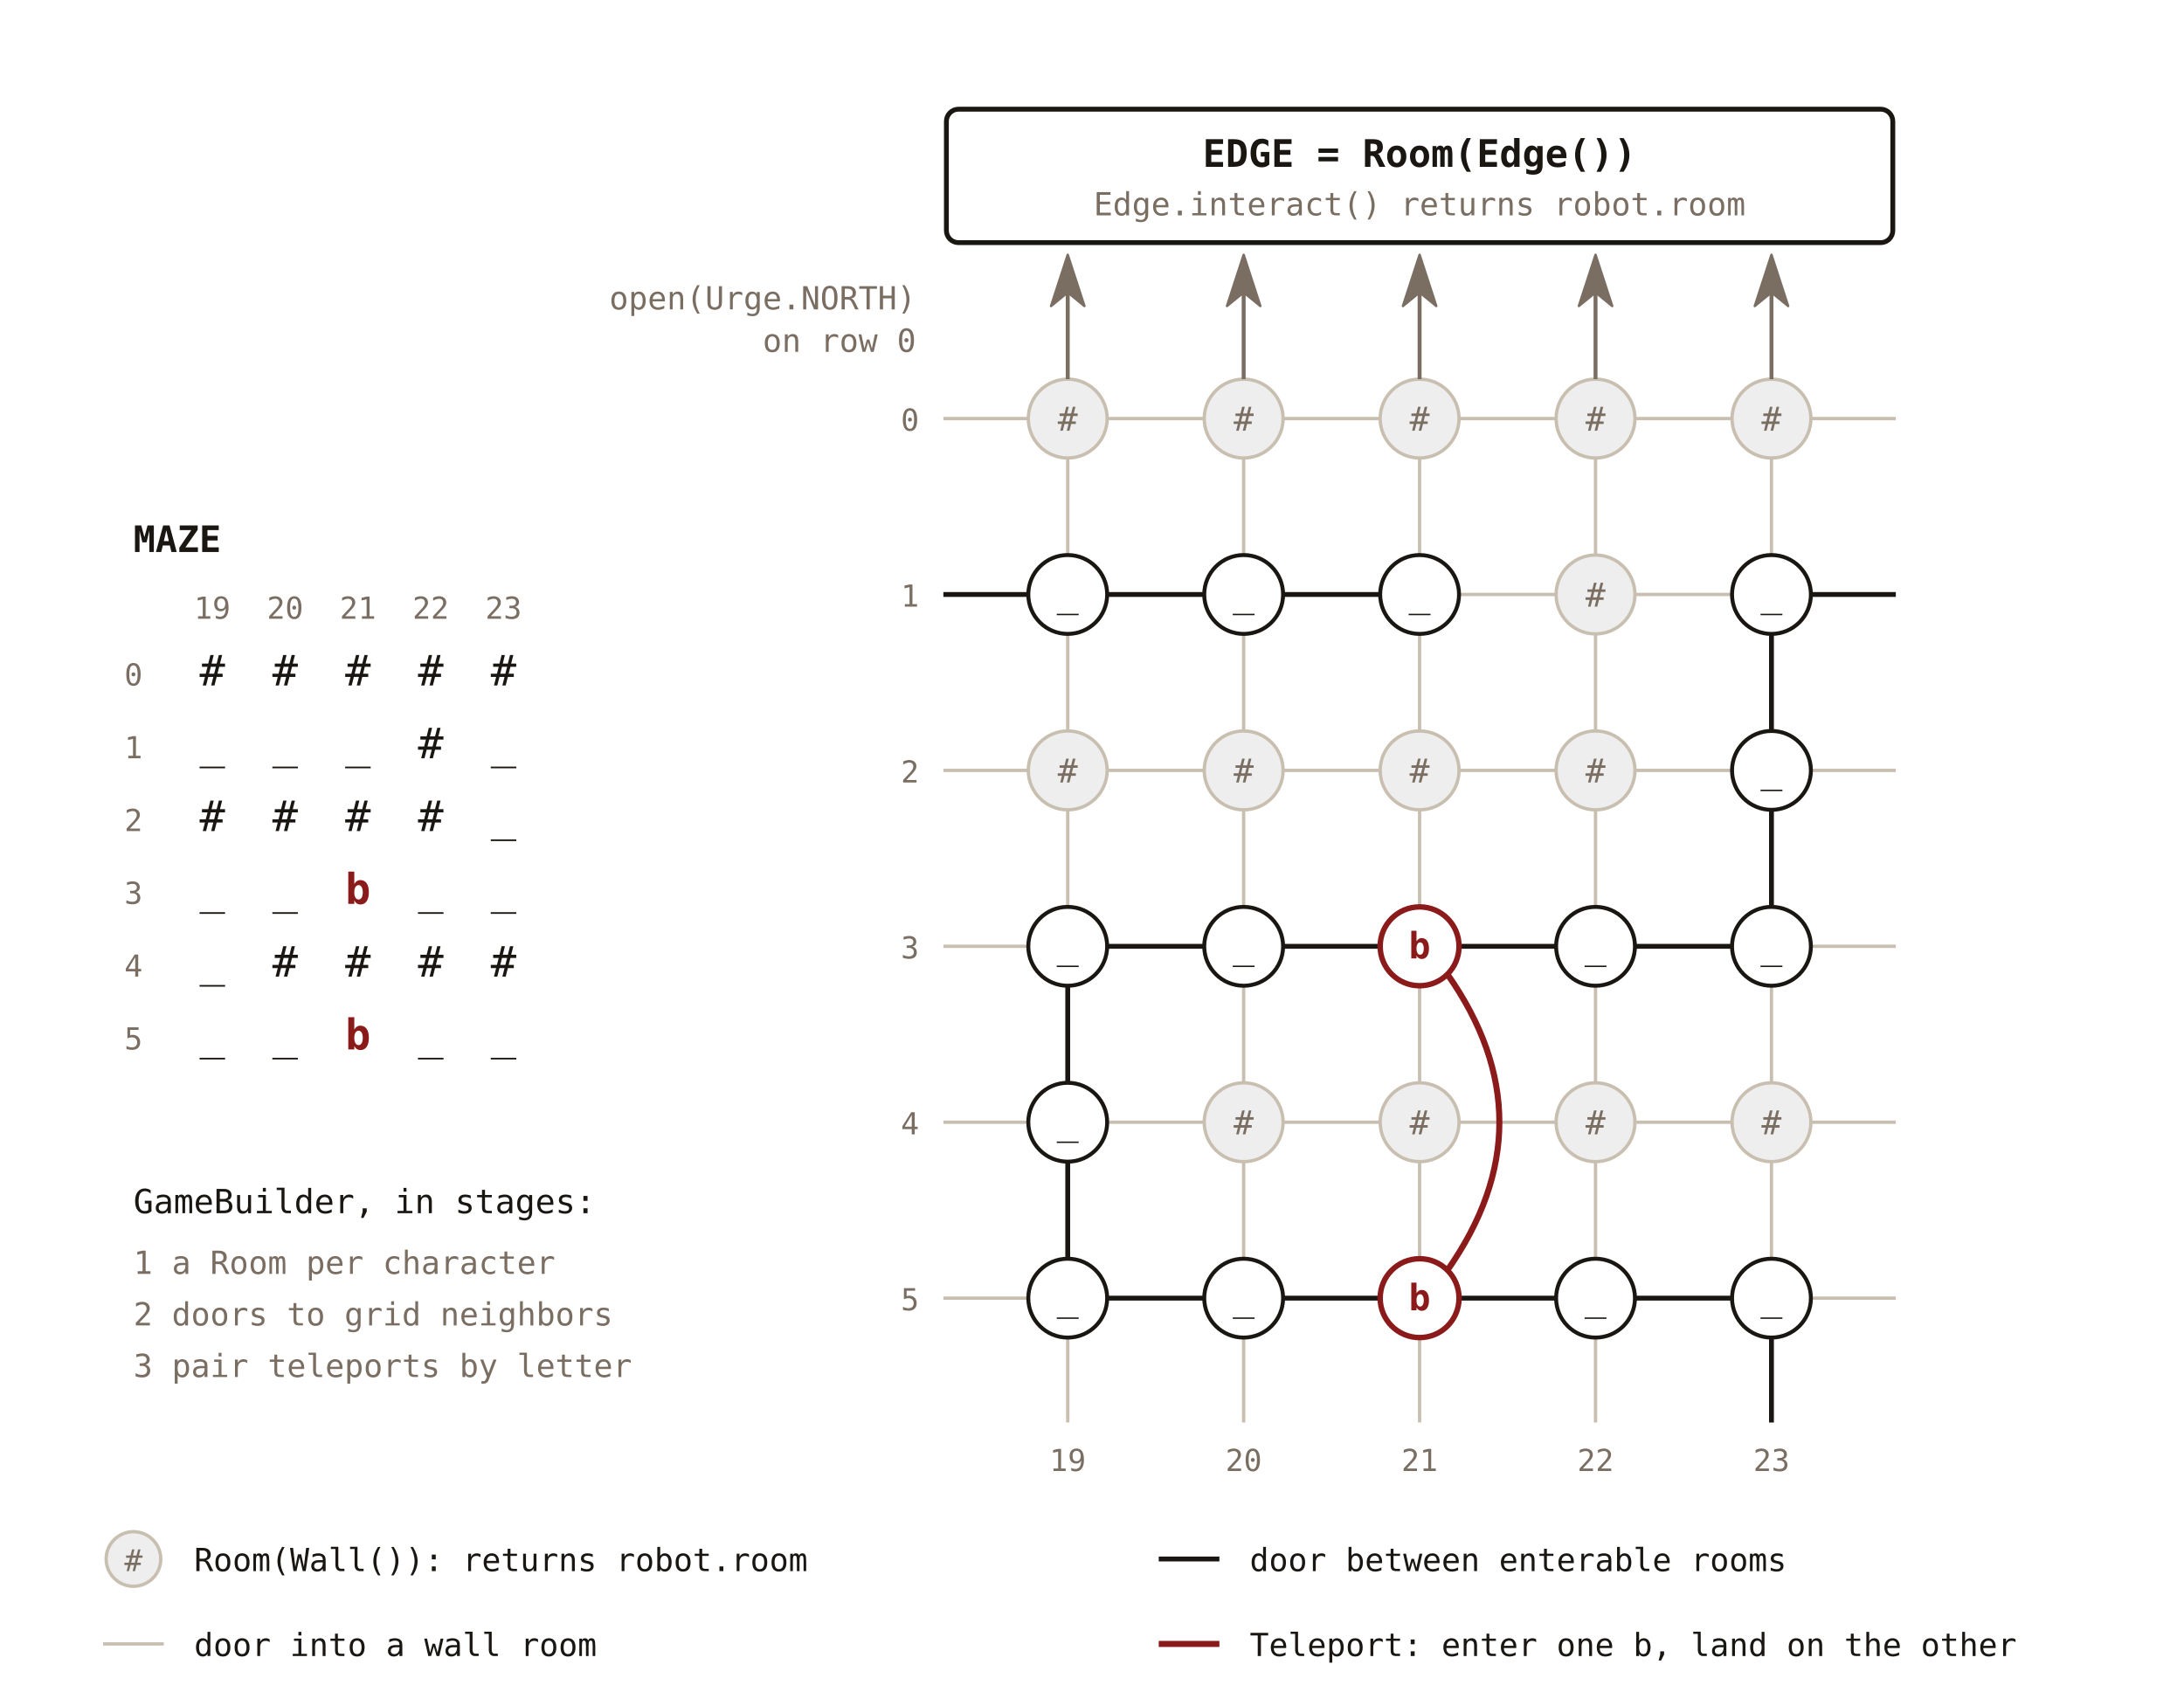
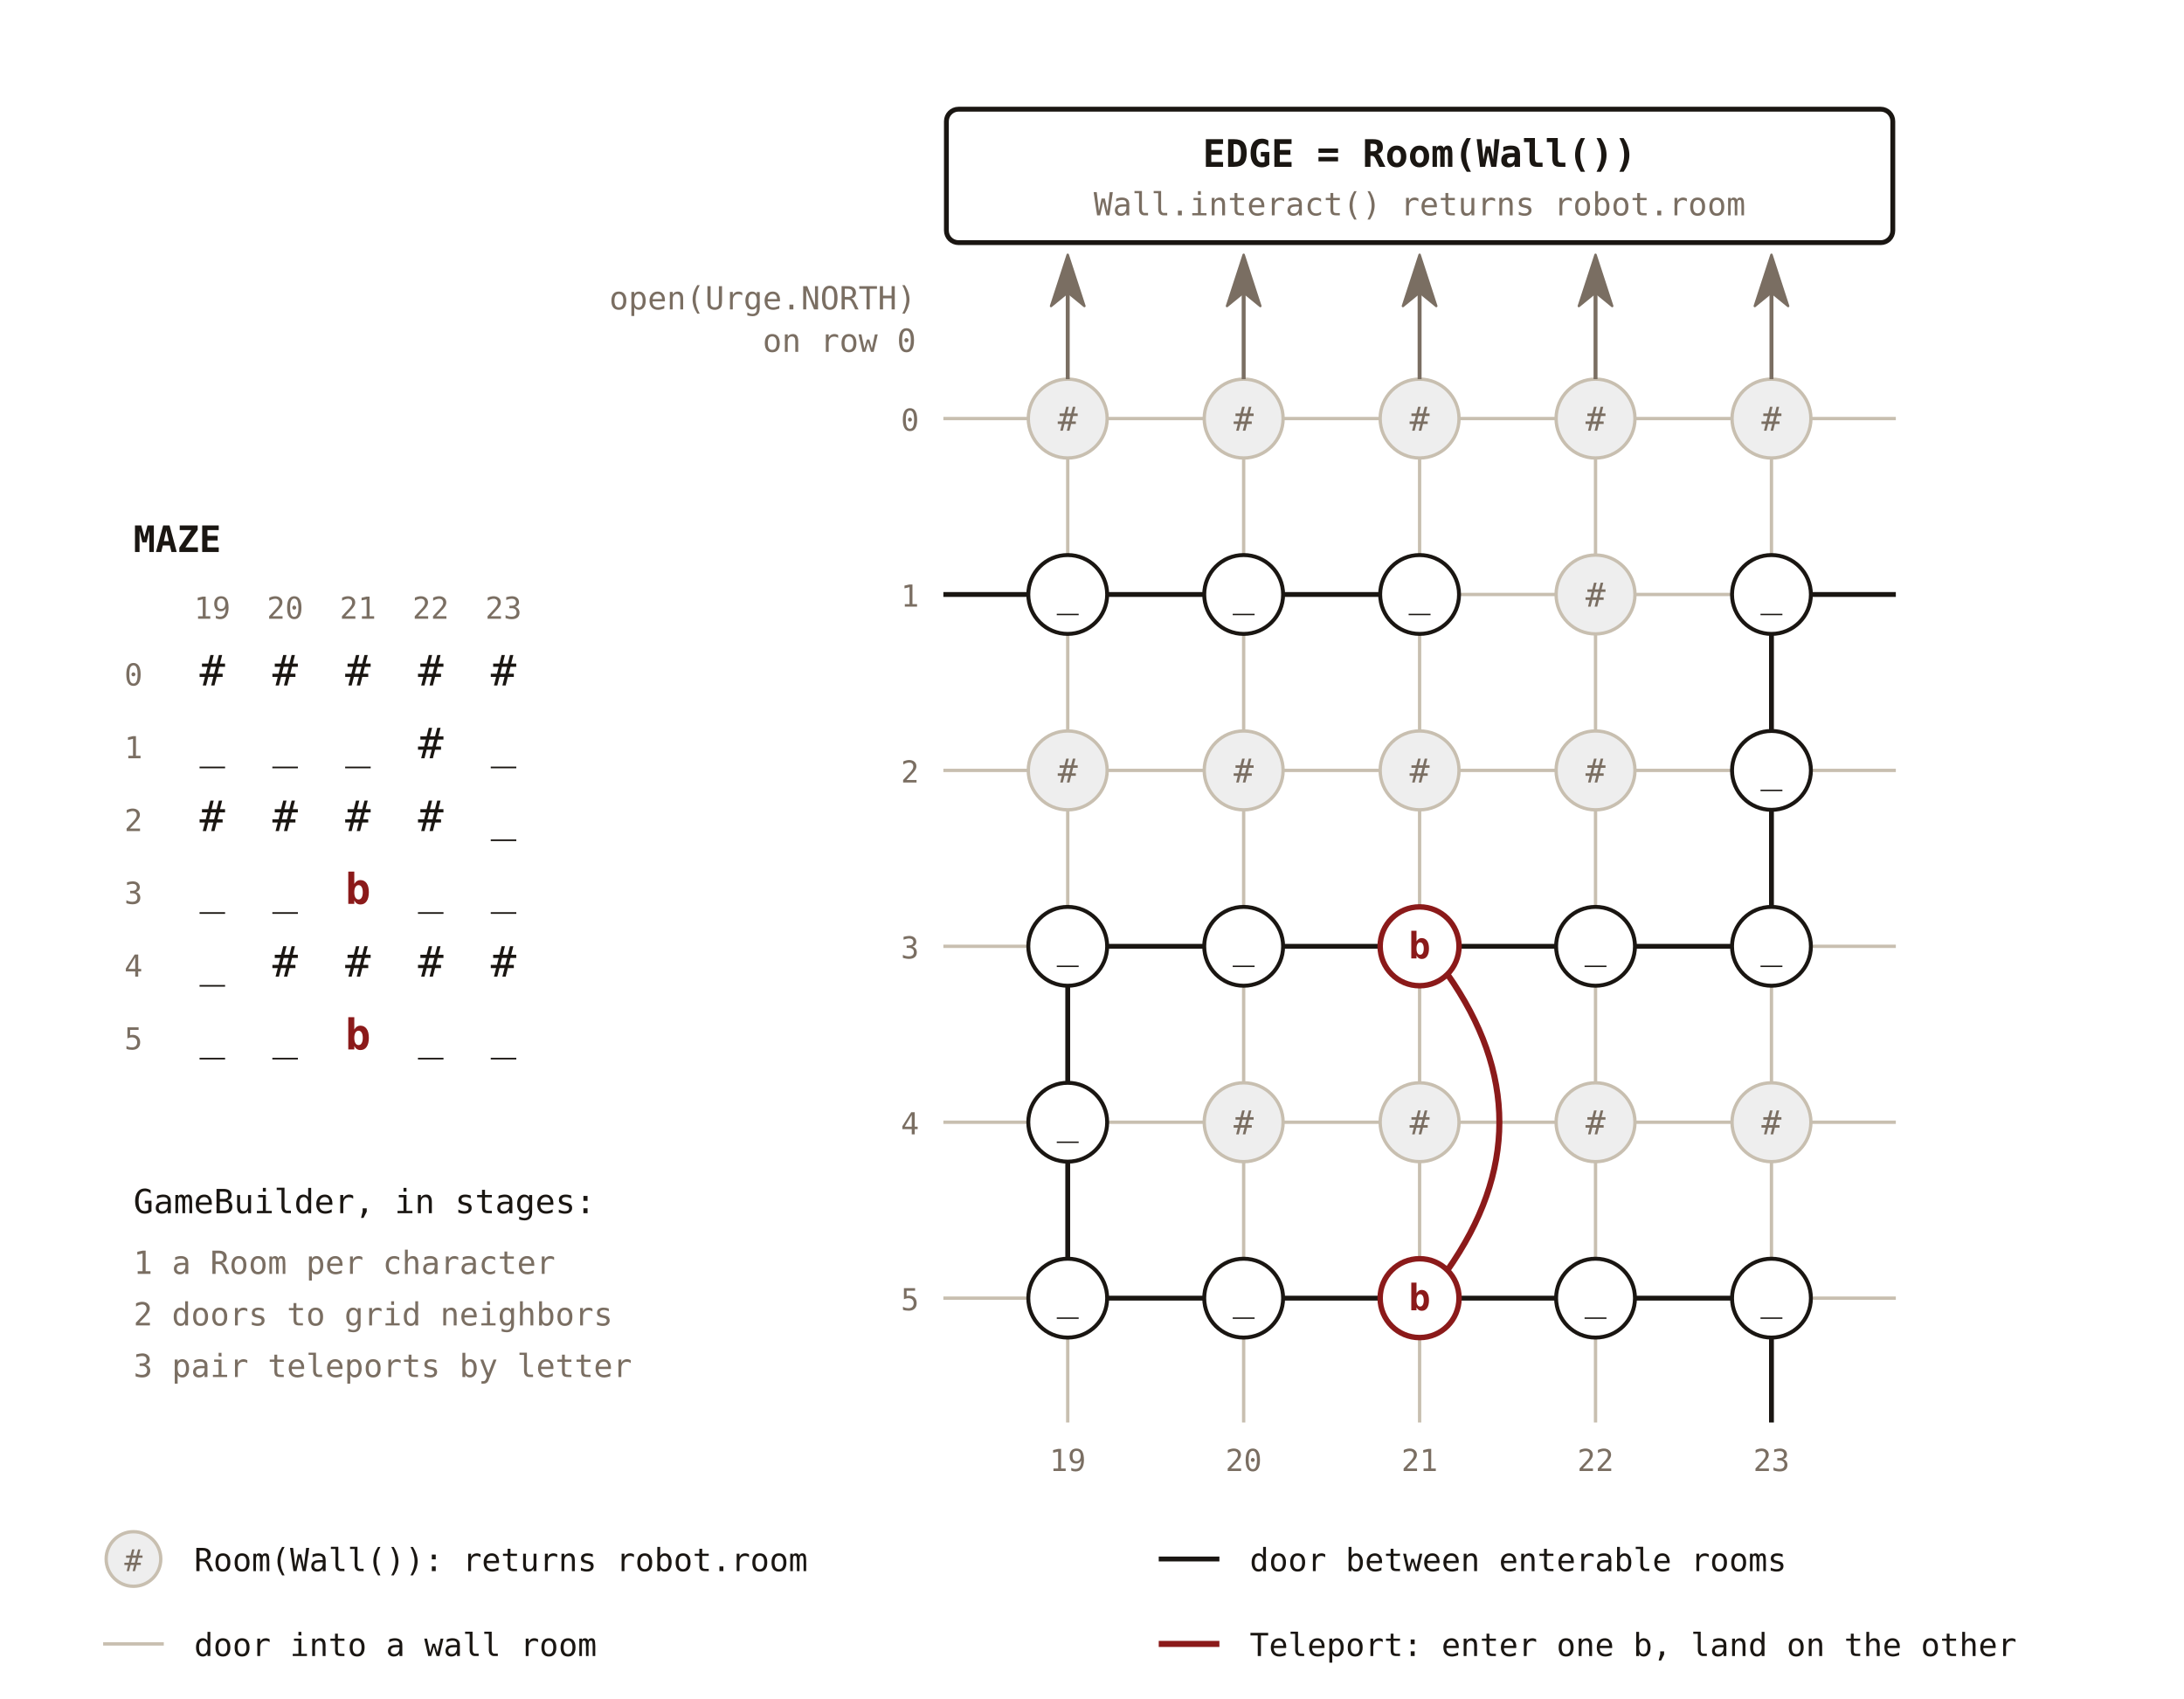
<svg xmlns="http://www.w3.org/2000/svg" viewBox="0 0 720 560" font-family="'JetBrains Mono', Consolas, monospace">
  <defs>
    <marker id="mz-muted" viewBox="0 0 18 12" refX="5" refY="6" markerWidth="18" markerHeight="12" orient="auto" markerUnits="userSpaceOnUse">
      <path d="M0.5,0.5 L17.4,6 L0.5,11.5 L5,6 Z" fill="#7a6e62" stroke="#7a6e62" stroke-width="0.8" stroke-linejoin="round" />
    </marker>
  </defs>
  <text x="44" y="182" font-size="12" fill="#1a1612" font-weight="bold" text-anchor="start">MAZE</text>
  <text x="70" y="204" font-size="10" fill="#7a6e62" text-anchor="middle">19</text>
  <text x="94" y="204" font-size="10" fill="#7a6e62" text-anchor="middle">20</text>
  <text x="118" y="204" font-size="10" fill="#7a6e62" text-anchor="middle">21</text>
  <text x="142" y="204" font-size="10" fill="#7a6e62" text-anchor="middle">22</text>
  <text x="166" y="204" font-size="10" fill="#7a6e62" text-anchor="middle">23</text>
  <text x="44" y="226" font-size="10" fill="#7a6e62" text-anchor="middle">0</text>
  <text x="70" y="226" font-size="14" fill="#1a1612" text-anchor="middle">#</text>
  <text x="94" y="226" font-size="14" fill="#1a1612" text-anchor="middle">#</text>
  <text x="118" y="226" font-size="14" fill="#1a1612" text-anchor="middle">#</text>
  <text x="142" y="226" font-size="14" fill="#1a1612" text-anchor="middle">#</text>
  <text x="166" y="226" font-size="14" fill="#1a1612" text-anchor="middle">#</text>
  <text x="44" y="250" font-size="10" fill="#7a6e62" text-anchor="middle">1</text>
  <text x="70" y="250" font-size="14" fill="#1a1612" text-anchor="middle">_</text>
  <text x="94" y="250" font-size="14" fill="#1a1612" text-anchor="middle">_</text>
  <text x="118" y="250" font-size="14" fill="#1a1612" text-anchor="middle">_</text>
  <text x="142" y="250" font-size="14" fill="#1a1612" text-anchor="middle">#</text>
  <text x="166" y="250" font-size="14" fill="#1a1612" text-anchor="middle">_</text>
  <text x="44" y="274" font-size="10" fill="#7a6e62" text-anchor="middle">2</text>
  <text x="70" y="274" font-size="14" fill="#1a1612" text-anchor="middle">#</text>
  <text x="94" y="274" font-size="14" fill="#1a1612" text-anchor="middle">#</text>
  <text x="118" y="274" font-size="14" fill="#1a1612" text-anchor="middle">#</text>
  <text x="142" y="274" font-size="14" fill="#1a1612" text-anchor="middle">#</text>
  <text x="166" y="274" font-size="14" fill="#1a1612" text-anchor="middle">_</text>
  <text x="44" y="298" font-size="10" fill="#7a6e62" text-anchor="middle">3</text>
  <text x="70" y="298" font-size="14" fill="#1a1612" text-anchor="middle">_</text>
  <text x="94" y="298" font-size="14" fill="#1a1612" text-anchor="middle">_</text>
  <text x="118" y="298" font-size="14" fill="#8b1a1a" font-weight="bold" text-anchor="middle">b</text>
  <text x="142" y="298" font-size="14" fill="#1a1612" text-anchor="middle">_</text>
  <text x="166" y="298" font-size="14" fill="#1a1612" text-anchor="middle">_</text>
  <text x="44" y="322" font-size="10" fill="#7a6e62" text-anchor="middle">4</text>
  <text x="70" y="322" font-size="14" fill="#1a1612" text-anchor="middle">_</text>
  <text x="94" y="322" font-size="14" fill="#1a1612" text-anchor="middle">#</text>
  <text x="118" y="322" font-size="14" fill="#1a1612" text-anchor="middle">#</text>
  <text x="142" y="322" font-size="14" fill="#1a1612" text-anchor="middle">#</text>
  <text x="166" y="322" font-size="14" fill="#1a1612" text-anchor="middle">#</text>
  <text x="44" y="346" font-size="10" fill="#7a6e62" text-anchor="middle">5</text>
  <text x="70" y="346" font-size="14" fill="#1a1612" text-anchor="middle">_</text>
  <text x="94" y="346" font-size="14" fill="#1a1612" text-anchor="middle">_</text>
  <text x="118" y="346" font-size="14" fill="#8b1a1a" font-weight="bold" text-anchor="middle">b</text>
  <text x="142" y="346" font-size="14" fill="#1a1612" text-anchor="middle">_</text>
  <text x="166" y="346" font-size="14" fill="#1a1612" text-anchor="middle">_</text>
  <text x="44" y="400" font-size="11" fill="#1a1612" text-anchor="start">GameBuilder, in stages:</text>
  <text x="44" y="420" font-size="10.5" fill="#7a6e62" text-anchor="start">1 a Room per character</text>
  <text x="44" y="437" font-size="10.5" fill="#7a6e62" text-anchor="start">2 doors to grid neighbors</text>
  <text x="44" y="454" font-size="10.5" fill="#7a6e62" text-anchor="start">3 pair teleports by letter</text>
  <line x1="365" y1="138" x2="397" y2="138" stroke="#c8bfb0" stroke-width="1.1" />
  <line x1="352" y1="151" x2="352" y2="183" stroke="#c8bfb0" stroke-width="1.1" />
  <line x1="423" y1="138" x2="455" y2="138" stroke="#c8bfb0" stroke-width="1.1" />
  <line x1="410" y1="151" x2="410" y2="183" stroke="#c8bfb0" stroke-width="1.1" />
  <line x1="481" y1="138" x2="513" y2="138" stroke="#c8bfb0" stroke-width="1.1" />
  <line x1="468" y1="151" x2="468" y2="183" stroke="#c8bfb0" stroke-width="1.1" />
  <line x1="539" y1="138" x2="571" y2="138" stroke="#c8bfb0" stroke-width="1.1" />
  <line x1="526" y1="151" x2="526" y2="183" stroke="#c8bfb0" stroke-width="1.1" />
  <line x1="584" y1="151" x2="584" y2="183" stroke="#c8bfb0" stroke-width="1.1" />
  <line x1="365" y1="196" x2="397" y2="196" stroke="#1a1612" stroke-width="1.6" />
  <line x1="352" y1="209" x2="352" y2="241" stroke="#c8bfb0" stroke-width="1.1" />
  <line x1="423" y1="196" x2="455" y2="196" stroke="#1a1612" stroke-width="1.6" />
  <line x1="410" y1="209" x2="410" y2="241" stroke="#c8bfb0" stroke-width="1.1" />
  <line x1="481" y1="196" x2="513" y2="196" stroke="#c8bfb0" stroke-width="1.1" />
  <line x1="468" y1="209" x2="468" y2="241" stroke="#c8bfb0" stroke-width="1.1" />
  <line x1="539" y1="196" x2="571" y2="196" stroke="#c8bfb0" stroke-width="1.1" />
  <line x1="526" y1="209" x2="526" y2="241" stroke="#c8bfb0" stroke-width="1.1" />
  <line x1="584" y1="209" x2="584" y2="241" stroke="#1a1612" stroke-width="1.6" />
  <line x1="365" y1="254" x2="397" y2="254" stroke="#c8bfb0" stroke-width="1.1" />
  <line x1="352" y1="267" x2="352" y2="299" stroke="#c8bfb0" stroke-width="1.1" />
  <line x1="423" y1="254" x2="455" y2="254" stroke="#c8bfb0" stroke-width="1.1" />
  <line x1="410" y1="267" x2="410" y2="299" stroke="#c8bfb0" stroke-width="1.1" />
  <line x1="481" y1="254" x2="513" y2="254" stroke="#c8bfb0" stroke-width="1.1" />
  <line x1="468" y1="267" x2="468" y2="299" stroke="#c8bfb0" stroke-width="1.1" />
  <line x1="539" y1="254" x2="571" y2="254" stroke="#c8bfb0" stroke-width="1.1" />
  <line x1="526" y1="267" x2="526" y2="299" stroke="#c8bfb0" stroke-width="1.1" />
  <line x1="584" y1="267" x2="584" y2="299" stroke="#1a1612" stroke-width="1.6" />
  <line x1="365" y1="312" x2="397" y2="312" stroke="#1a1612" stroke-width="1.6" />
  <line x1="352" y1="325" x2="352" y2="357" stroke="#1a1612" stroke-width="1.6" />
  <line x1="423" y1="312" x2="455" y2="312" stroke="#1a1612" stroke-width="1.6" />
  <line x1="410" y1="325" x2="410" y2="357" stroke="#c8bfb0" stroke-width="1.1" />
  <line x1="481" y1="312" x2="513" y2="312" stroke="#1a1612" stroke-width="1.6" />
  <line x1="468" y1="325" x2="468" y2="357" stroke="#c8bfb0" stroke-width="1.1" />
  <line x1="539" y1="312" x2="571" y2="312" stroke="#1a1612" stroke-width="1.6" />
  <line x1="526" y1="325" x2="526" y2="357" stroke="#c8bfb0" stroke-width="1.1" />
  <line x1="584" y1="325" x2="584" y2="357" stroke="#c8bfb0" stroke-width="1.1" />
  <line x1="365" y1="370" x2="397" y2="370" stroke="#c8bfb0" stroke-width="1.1" />
  <line x1="352" y1="383" x2="352" y2="415" stroke="#1a1612" stroke-width="1.6" />
  <line x1="423" y1="370" x2="455" y2="370" stroke="#c8bfb0" stroke-width="1.1" />
  <line x1="410" y1="383" x2="410" y2="415" stroke="#c8bfb0" stroke-width="1.1" />
  <line x1="481" y1="370" x2="513" y2="370" stroke="#c8bfb0" stroke-width="1.1" />
  <line x1="468" y1="383" x2="468" y2="415" stroke="#c8bfb0" stroke-width="1.1" />
  <line x1="539" y1="370" x2="571" y2="370" stroke="#c8bfb0" stroke-width="1.1" />
  <line x1="526" y1="383" x2="526" y2="415" stroke="#c8bfb0" stroke-width="1.1" />
  <line x1="584" y1="383" x2="584" y2="415" stroke="#c8bfb0" stroke-width="1.1" />
  <line x1="365" y1="428" x2="397" y2="428" stroke="#1a1612" stroke-width="1.6" />
  <line x1="423" y1="428" x2="455" y2="428" stroke="#1a1612" stroke-width="1.6" />
  <line x1="481" y1="428" x2="513" y2="428" stroke="#1a1612" stroke-width="1.6" />
  <line x1="539" y1="428" x2="571" y2="428" stroke="#1a1612" stroke-width="1.6" />
  <line x1="339" y1="138" x2="311" y2="138" stroke="#c8bfb0" stroke-width="1.1" />
  <line x1="597" y1="138" x2="625" y2="138" stroke="#c8bfb0" stroke-width="1.1" />
  <line x1="339" y1="196" x2="311" y2="196" stroke="#1a1612" stroke-width="1.6" />
  <line x1="597" y1="196" x2="625" y2="196" stroke="#1a1612" stroke-width="1.6" />
  <line x1="339" y1="254" x2="311" y2="254" stroke="#c8bfb0" stroke-width="1.1" />
  <line x1="597" y1="254" x2="625" y2="254" stroke="#c8bfb0" stroke-width="1.1" />
  <line x1="339" y1="312" x2="311" y2="312" stroke="#c8bfb0" stroke-width="1.1" />
  <line x1="597" y1="312" x2="625" y2="312" stroke="#c8bfb0" stroke-width="1.1" />
  <line x1="339" y1="370" x2="311" y2="370" stroke="#c8bfb0" stroke-width="1.1" />
  <line x1="597" y1="370" x2="625" y2="370" stroke="#c8bfb0" stroke-width="1.1" />
  <line x1="339" y1="428" x2="311" y2="428" stroke="#c8bfb0" stroke-width="1.1" />
  <line x1="597" y1="428" x2="625" y2="428" stroke="#c8bfb0" stroke-width="1.1" />
  <line x1="352" y1="441" x2="352" y2="469" stroke="#c8bfb0" stroke-width="1.1" />
  <line x1="410" y1="441" x2="410" y2="469" stroke="#c8bfb0" stroke-width="1.1" />
  <line x1="468" y1="441" x2="468" y2="469" stroke="#c8bfb0" stroke-width="1.1" />
  <line x1="526" y1="441" x2="526" y2="469" stroke="#c8bfb0" stroke-width="1.1" />
  <line x1="584" y1="441" x2="584" y2="469" stroke="#1a1612" stroke-width="1.6" />
  <path d="M477.1,321.1 Q511.5,370 477.1,418.9" fill="none" stroke="#8b1a1a" stroke-width="2" />
  <circle cx="352" cy="138" r="13" fill="#eeeeee" stroke="#c8bfb0" stroke-width="1.1" />
  <text x="352" y="142" font-size="11" fill="#7a6e62" text-anchor="middle">#</text>
  <circle cx="410" cy="138" r="13" fill="#eeeeee" stroke="#c8bfb0" stroke-width="1.1" />
  <text x="410" y="142" font-size="11" fill="#7a6e62" text-anchor="middle">#</text>
  <circle cx="468" cy="138" r="13" fill="#eeeeee" stroke="#c8bfb0" stroke-width="1.1" />
  <text x="468" y="142" font-size="11" fill="#7a6e62" text-anchor="middle">#</text>
  <circle cx="526" cy="138" r="13" fill="#eeeeee" stroke="#c8bfb0" stroke-width="1.1" />
  <text x="526" y="142" font-size="11" fill="#7a6e62" text-anchor="middle">#</text>
  <circle cx="584" cy="138" r="13" fill="#eeeeee" stroke="#c8bfb0" stroke-width="1.1" />
  <text x="584" y="142" font-size="11" fill="#7a6e62" text-anchor="middle">#</text>
  <circle cx="352" cy="196" r="13" fill="none" stroke="#1a1612" stroke-width="1.3" />
  <text x="352" y="200" font-size="12" fill="#1a1612" text-anchor="middle">_</text>
  <circle cx="410" cy="196" r="13" fill="none" stroke="#1a1612" stroke-width="1.3" />
  <text x="410" y="200" font-size="12" fill="#1a1612" text-anchor="middle">_</text>
  <circle cx="468" cy="196" r="13" fill="none" stroke="#1a1612" stroke-width="1.3" />
  <text x="468" y="200" font-size="12" fill="#1a1612" text-anchor="middle">_</text>
  <circle cx="526" cy="196" r="13" fill="#eeeeee" stroke="#c8bfb0" stroke-width="1.1" />
  <text x="526" y="200" font-size="11" fill="#7a6e62" text-anchor="middle">#</text>
  <circle cx="584" cy="196" r="13" fill="none" stroke="#1a1612" stroke-width="1.3" />
  <text x="584" y="200" font-size="12" fill="#1a1612" text-anchor="middle">_</text>
  <circle cx="352" cy="254" r="13" fill="#eeeeee" stroke="#c8bfb0" stroke-width="1.1" />
  <text x="352" y="258" font-size="11" fill="#7a6e62" text-anchor="middle">#</text>
  <circle cx="410" cy="254" r="13" fill="#eeeeee" stroke="#c8bfb0" stroke-width="1.1" />
  <text x="410" y="258" font-size="11" fill="#7a6e62" text-anchor="middle">#</text>
  <circle cx="468" cy="254" r="13" fill="#eeeeee" stroke="#c8bfb0" stroke-width="1.1" />
  <text x="468" y="258" font-size="11" fill="#7a6e62" text-anchor="middle">#</text>
  <circle cx="526" cy="254" r="13" fill="#eeeeee" stroke="#c8bfb0" stroke-width="1.1" />
  <text x="526" y="258" font-size="11" fill="#7a6e62" text-anchor="middle">#</text>
  <circle cx="584" cy="254" r="13" fill="none" stroke="#1a1612" stroke-width="1.3" />
  <text x="584" y="258" font-size="12" fill="#1a1612" text-anchor="middle">_</text>
  <circle cx="352" cy="312" r="13" fill="none" stroke="#1a1612" stroke-width="1.3" />
  <text x="352" y="316" font-size="12" fill="#1a1612" text-anchor="middle">_</text>
  <circle cx="410" cy="312" r="13" fill="none" stroke="#1a1612" stroke-width="1.3" />
  <text x="410" y="316" font-size="12" fill="#1a1612" text-anchor="middle">_</text>
  <circle cx="468" cy="312" r="13" fill="none" stroke="#8b1a1a" stroke-width="1.8" />
  <text x="468" y="316" font-size="12" fill="#8b1a1a" font-weight="bold" text-anchor="middle">b</text>
  <circle cx="526" cy="312" r="13" fill="none" stroke="#1a1612" stroke-width="1.3" />
  <text x="526" y="316" font-size="12" fill="#1a1612" text-anchor="middle">_</text>
  <circle cx="584" cy="312" r="13" fill="none" stroke="#1a1612" stroke-width="1.3" />
  <text x="584" y="316" font-size="12" fill="#1a1612" text-anchor="middle">_</text>
  <circle cx="352" cy="370" r="13" fill="none" stroke="#1a1612" stroke-width="1.3" />
  <text x="352" y="374" font-size="12" fill="#1a1612" text-anchor="middle">_</text>
  <circle cx="410" cy="370" r="13" fill="#eeeeee" stroke="#c8bfb0" stroke-width="1.1" />
  <text x="410" y="374" font-size="11" fill="#7a6e62" text-anchor="middle">#</text>
  <circle cx="468" cy="370" r="13" fill="#eeeeee" stroke="#c8bfb0" stroke-width="1.1" />
  <text x="468" y="374" font-size="11" fill="#7a6e62" text-anchor="middle">#</text>
  <circle cx="526" cy="370" r="13" fill="#eeeeee" stroke="#c8bfb0" stroke-width="1.1" />
  <text x="526" y="374" font-size="11" fill="#7a6e62" text-anchor="middle">#</text>
  <circle cx="584" cy="370" r="13" fill="#eeeeee" stroke="#c8bfb0" stroke-width="1.1" />
  <text x="584" y="374" font-size="11" fill="#7a6e62" text-anchor="middle">#</text>
  <circle cx="352" cy="428" r="13" fill="none" stroke="#1a1612" stroke-width="1.3" />
  <text x="352" y="432" font-size="12" fill="#1a1612" text-anchor="middle">_</text>
  <circle cx="410" cy="428" r="13" fill="none" stroke="#1a1612" stroke-width="1.3" />
  <text x="410" y="432" font-size="12" fill="#1a1612" text-anchor="middle">_</text>
  <circle cx="468" cy="428" r="13" fill="none" stroke="#8b1a1a" stroke-width="1.8" />
  <text x="468" y="432" font-size="12" fill="#8b1a1a" font-weight="bold" text-anchor="middle">b</text>
  <circle cx="526" cy="428" r="13" fill="none" stroke="#1a1612" stroke-width="1.3" />
  <text x="526" y="432" font-size="12" fill="#1a1612" text-anchor="middle">_</text>
  <circle cx="584" cy="428" r="13" fill="none" stroke="#1a1612" stroke-width="1.3" />
  <text x="584" y="432" font-size="12" fill="#1a1612" text-anchor="middle">_</text>
  <rect x="312" y="36" width="312" height="44" fill="none" stroke="#1a1612" stroke-width="1.6" rx="4" />
-   <text x="468" y="55" font-size="12.5" fill="#1a1612" font-weight="bold" text-anchor="middle">EDGE = Room(Edge())</text>
-   <text x="468" y="71" font-size="10.5" fill="#7a6e62" text-anchor="middle">Edge.interact() returns robot.room</text>
+   <text x="468" y="55" font-size="12.5" fill="#1a1612" font-weight="bold" text-anchor="middle">EDGE = Room(Wall())</text>
+   <text x="468" y="71" font-size="10.5" fill="#7a6e62" text-anchor="middle">Wall.interact() returns robot.room</text>
  <line x1="352" y1="125" x2="352.0" y2="96.4" stroke="#7a6e62" stroke-width="1.3" marker-end="url(#mz-muted)" />
  <line x1="410" y1="125" x2="410.0" y2="96.4" stroke="#7a6e62" stroke-width="1.3" marker-end="url(#mz-muted)" />
  <line x1="468" y1="125" x2="468.0" y2="96.4" stroke="#7a6e62" stroke-width="1.3" marker-end="url(#mz-muted)" />
  <line x1="526" y1="125" x2="526.0" y2="96.4" stroke="#7a6e62" stroke-width="1.3" marker-end="url(#mz-muted)" />
  <line x1="584" y1="125" x2="584.0" y2="96.4" stroke="#7a6e62" stroke-width="1.3" marker-end="url(#mz-muted)" />
  <text x="302" y="102" font-size="10.5" fill="#7a6e62" text-anchor="end">open(Urge.NORTH)</text>
  <text x="302" y="116" font-size="10.5" fill="#7a6e62" text-anchor="end">on row 0</text>
  <text x="352" y="485" font-size="10" fill="#7a6e62" text-anchor="middle">19</text>
  <text x="410" y="485" font-size="10" fill="#7a6e62" text-anchor="middle">20</text>
  <text x="468" y="485" font-size="10" fill="#7a6e62" text-anchor="middle">21</text>
  <text x="526" y="485" font-size="10" fill="#7a6e62" text-anchor="middle">22</text>
  <text x="584" y="485" font-size="10" fill="#7a6e62" text-anchor="middle">23</text>
  <text x="303" y="142" font-size="10" fill="#7a6e62" text-anchor="end">0</text>
  <text x="303" y="200" font-size="10" fill="#7a6e62" text-anchor="end">1</text>
  <text x="303" y="258" font-size="10" fill="#7a6e62" text-anchor="end">2</text>
  <text x="303" y="316" font-size="10" fill="#7a6e62" text-anchor="end">3</text>
  <text x="303" y="374" font-size="10" fill="#7a6e62" text-anchor="end">4</text>
  <text x="303" y="432" font-size="10" fill="#7a6e62" text-anchor="end">5</text>
  <circle cx="44" cy="514" r="9" fill="#eeeeee" stroke="#c8bfb0" stroke-width="1.1" />
  <text x="44" y="518" font-size="10" fill="#7a6e62" text-anchor="middle">#</text>
  <text x="64" y="518" font-size="10.5" fill="#1a1612" text-anchor="start">Room(Wall()): returns robot.room</text>
  <line x1="34" y1="542" x2="54" y2="542" stroke="#c8bfb0" stroke-width="1.1" />
  <text x="64" y="546" font-size="10.5" fill="#1a1612" text-anchor="start">door into a wall room</text>
  <line x1="382" y1="514" x2="402" y2="514" stroke="#1a1612" stroke-width="1.6" />
  <text x="412" y="518" font-size="10.5" fill="#1a1612" text-anchor="start">door between enterable rooms</text>
  <line x1="382" y1="542" x2="402" y2="542" stroke="#8b1a1a" stroke-width="2" />
  <text x="412" y="546" font-size="10.5" fill="#1a1612" text-anchor="start">Teleport: enter one b, land on the other</text>
</svg>
